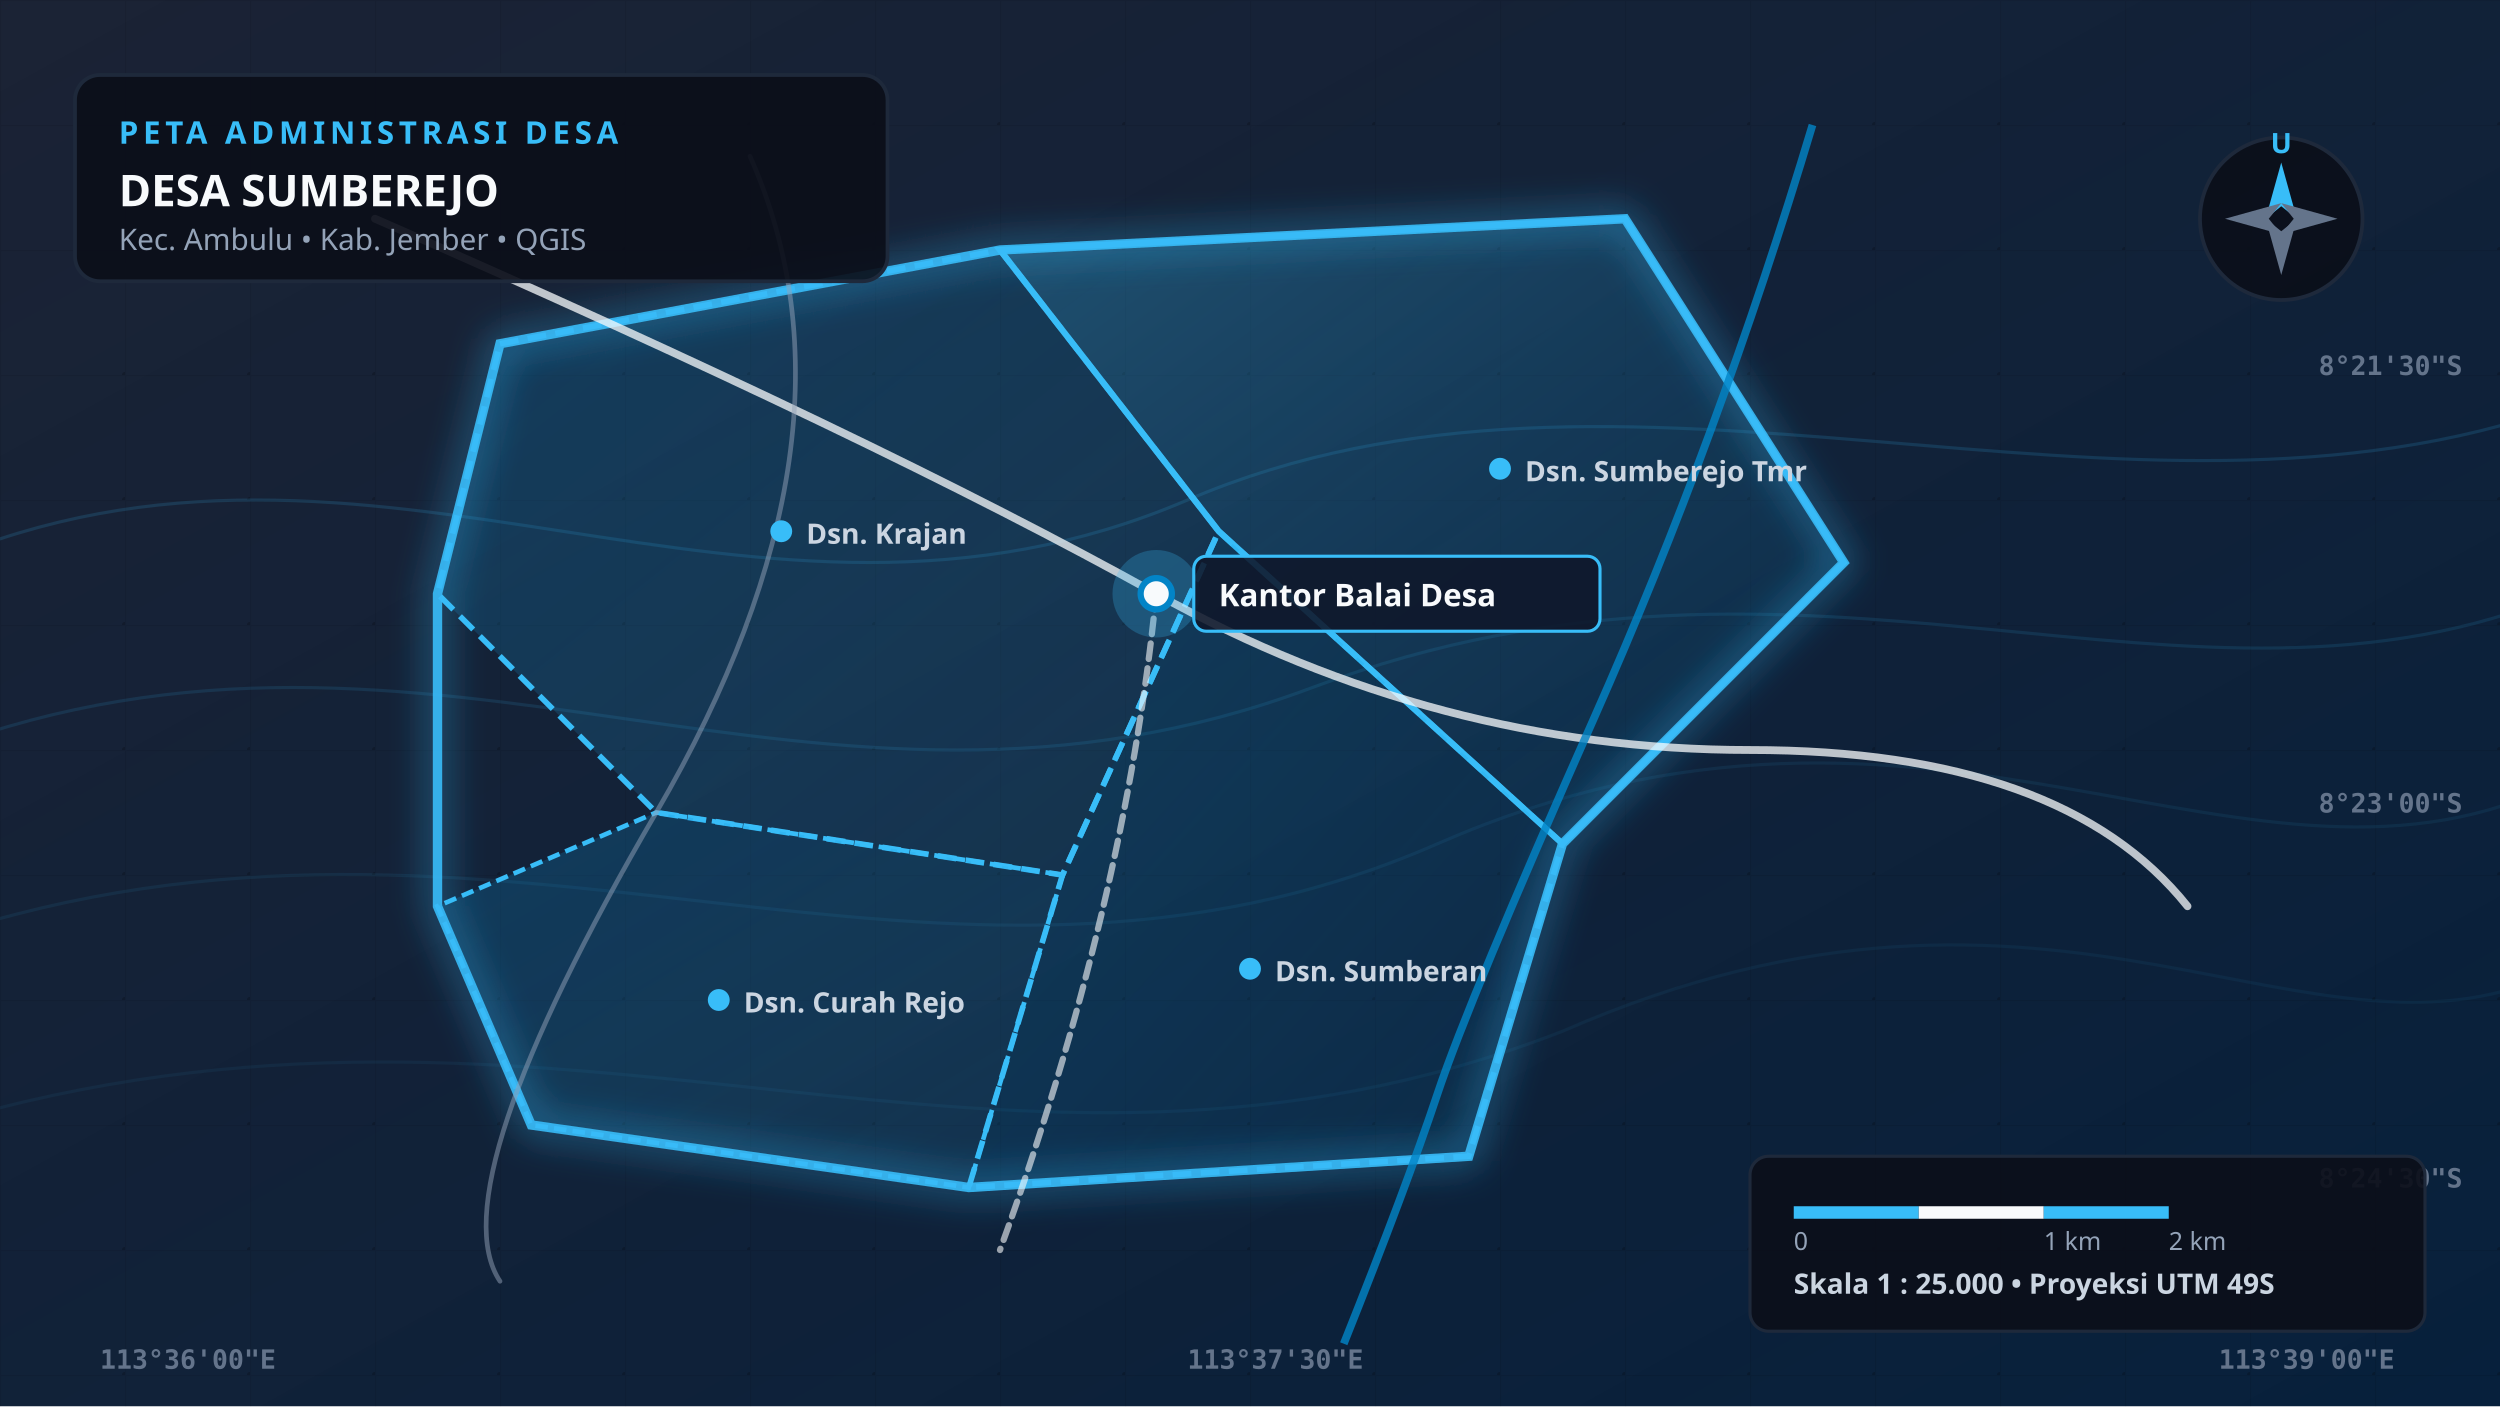
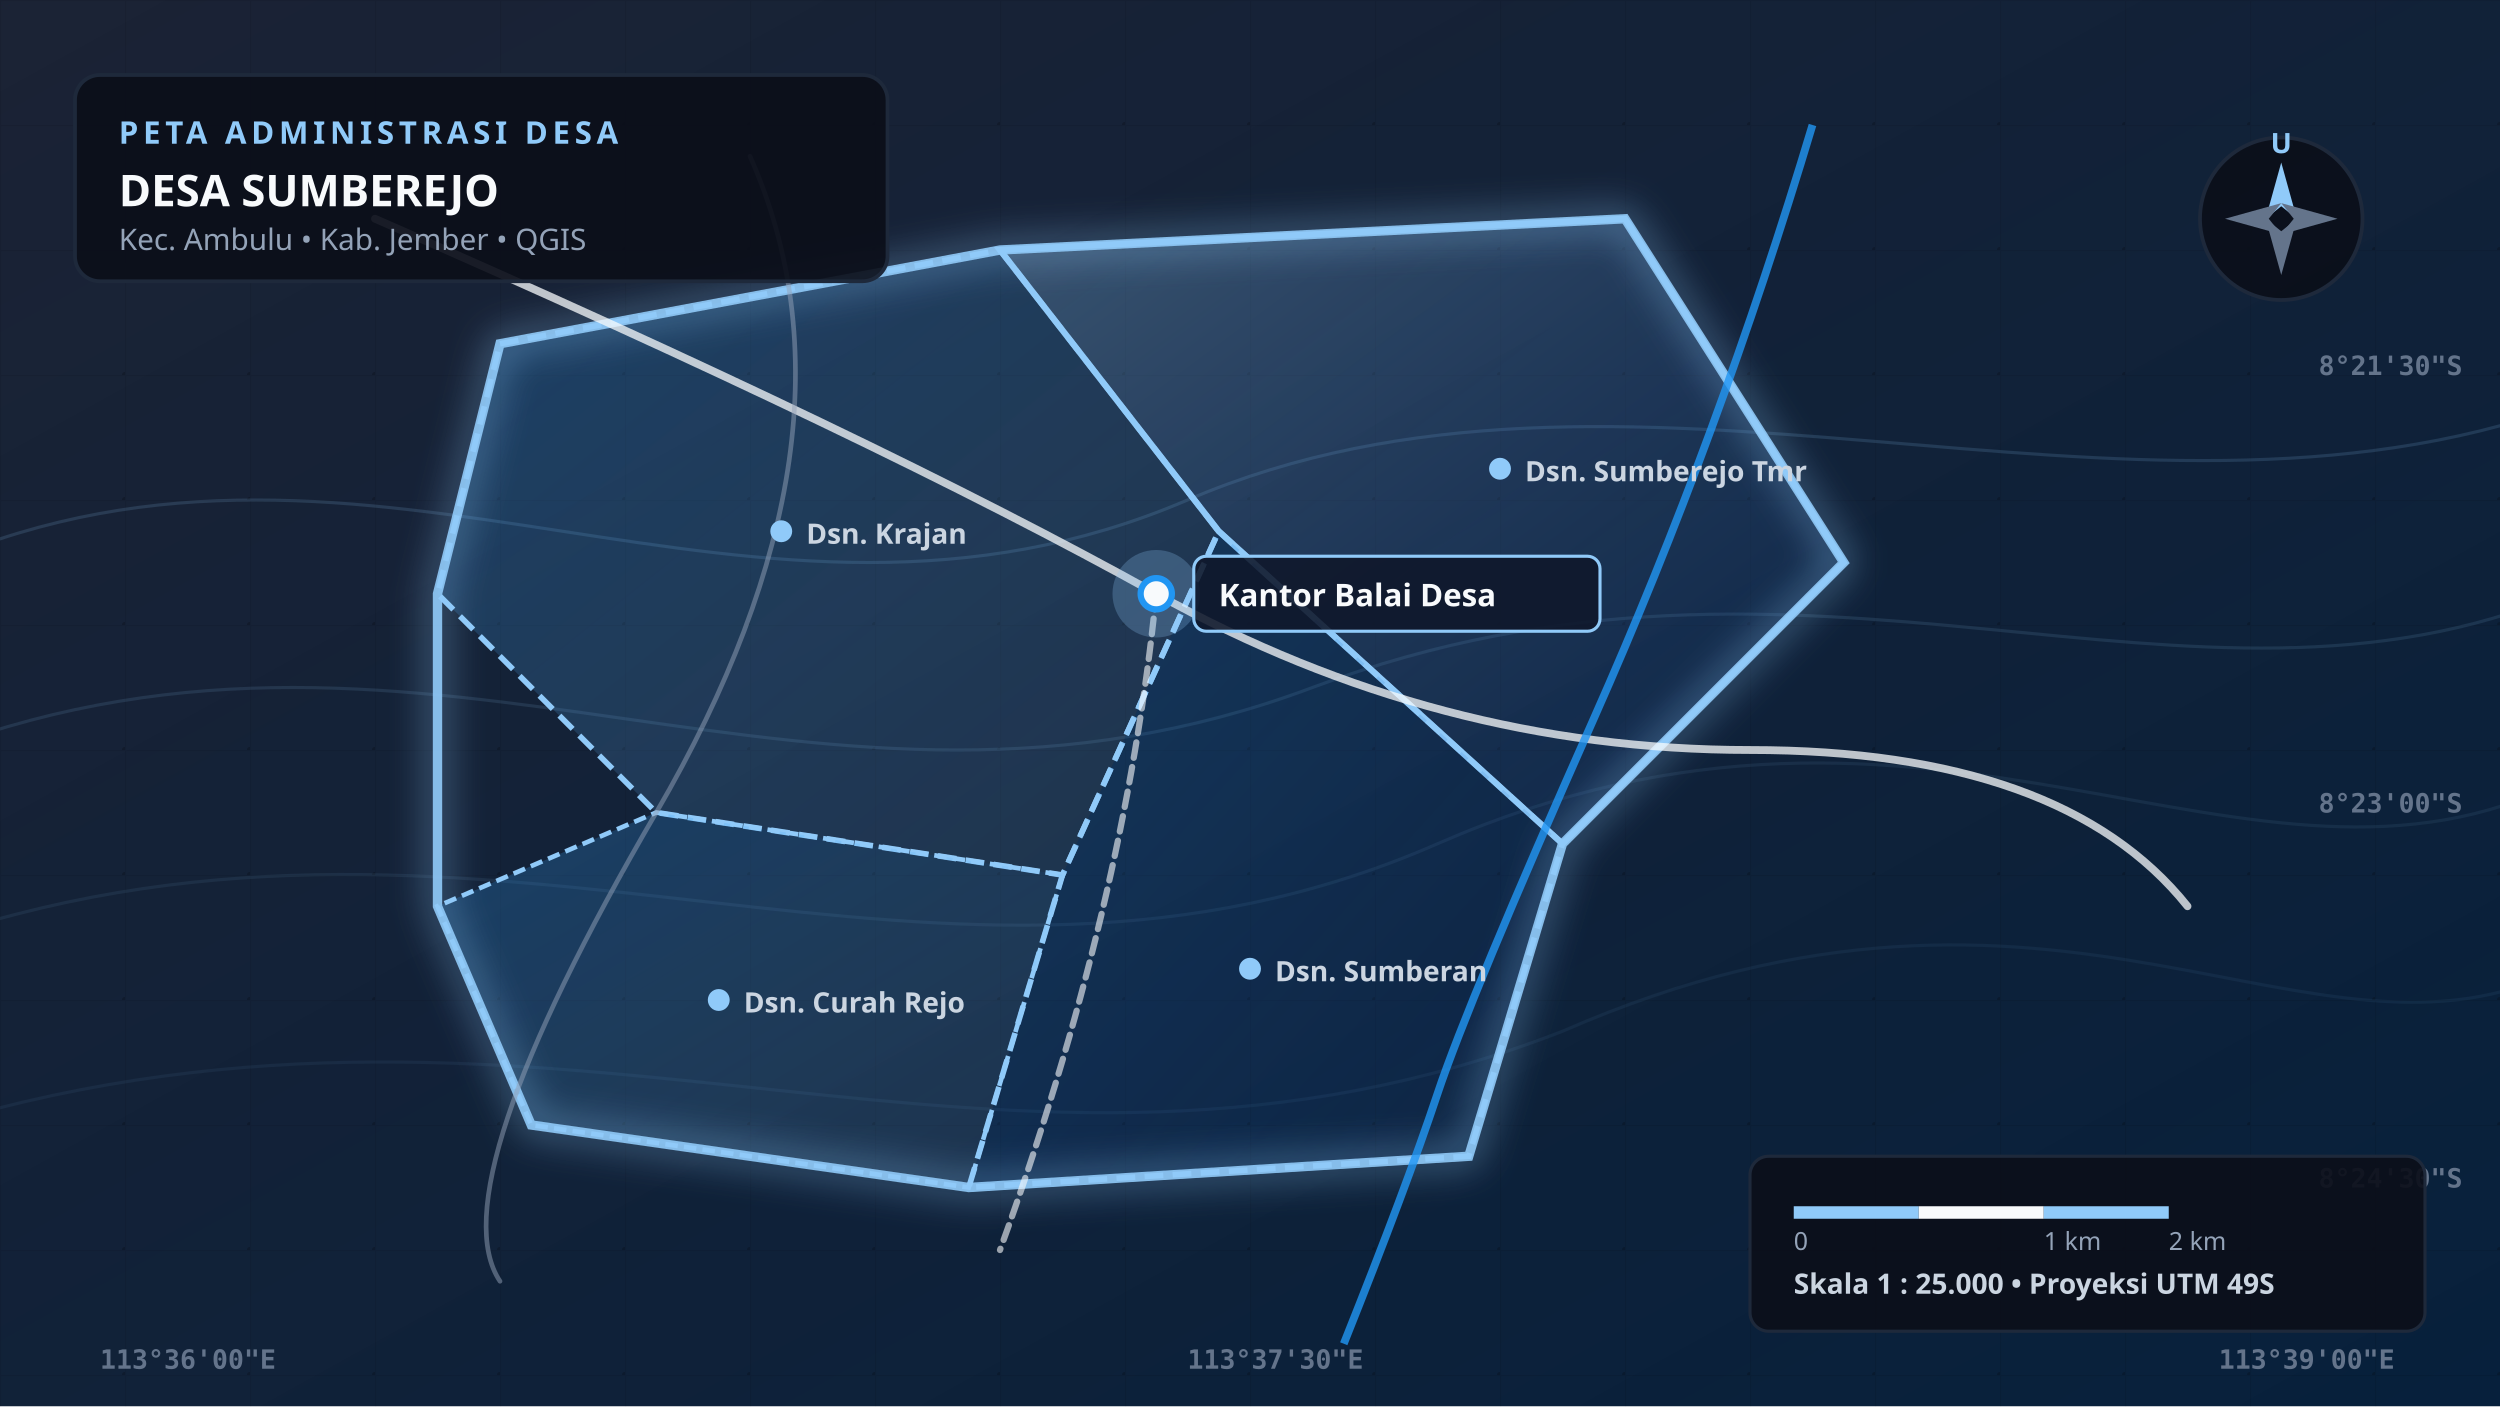
<svg xmlns="http://www.w3.org/2000/svg" viewBox="0 0 800 450" fill="none" class="gis-map-svg">
  <defs>
    <pattern id="gis-grid" width="40" height="40" patternUnits="userSpaceOnUse">
      <path d="M 40 0 L 0 0 0 40" fill="none" stroke="currentColor" stroke-width="0.75" stroke-opacity="0.08" />
      <circle cx="40" cy="40" r="1" fill="currentColor" fill-opacity="0.2" />
    </pattern>
    <linearGradient id="map-bg" x1="0%" y1="0%" x2="100%" y2="100%">
      <stop offset="0%" stop-color="#0f172a" stop-opacity="0.95" />
      <stop offset="100%" stop-color="#021c38" stop-opacity="0.98" />
    </linearGradient>
    <linearGradient id="poly-grad-1" x1="0%" y1="0%" x2="100%" y2="100%">
-       <stop offset="0%" stop-color="#0284c7" stop-opacity="0.25" />
-       <stop offset="100%" stop-color="#38bdf8" stop-opacity="0.10" />
+       <stop offset="0%" stop-color="#2196F3" stop-opacity="0.25" />
+       <stop offset="100%" stop-color="#90CAF9" stop-opacity="0.10" />
    </linearGradient>
    <linearGradient id="poly-grad-2" x1="0%" y1="0%" x2="100%" y2="100%">
-       <stop offset="0%" stop-color="#38bdf8" stop-opacity="0.30" />
-       <stop offset="100%" stop-color="#0369a1" stop-opacity="0.12" />
+       <stop offset="0%" stop-color="#90CAF9" stop-opacity="0.30" />
+       <stop offset="100%" stop-color="#0D47A1" stop-opacity="0.12" />
    </linearGradient>
    <linearGradient id="poly-grad-3" x1="0%" y1="0%" x2="100%" y2="100%">
-       <stop offset="0%" stop-color="#0ea5e9" stop-opacity="0.22" />
-       <stop offset="100%" stop-color="#0284c7" stop-opacity="0.08" />
+       <stop offset="0%" stop-color="#2196F3" stop-opacity="0.22" />
+       <stop offset="100%" stop-color="#0D47A1" stop-opacity="0.08" />
    </linearGradient>
    <filter id="gis-glow" x="-20%" y="-20%" width="140%" height="140%">
      <feGaussianBlur stdDeviation="6" result="blur" />
      <feComposite in="SourceGraphic" in2="blur" operator="over" />
    </filter>
  </defs>
  <rect width="800" height="450" fill="url(#map-bg)" />
  <rect width="800" height="450" fill="url(#gis-grid)" />
-   <path d="M-20 180 C 120 120, 240 220, 380 160 C 520 100, 680 180, 820 130" stroke="#38bdf8" stroke-width="1" stroke-opacity="0.15" fill="none" />
-   <path d="M-20 240 C 140 180, 260 280, 420 220 C 580 160, 700 240, 820 190" stroke="#38bdf8" stroke-width="1" stroke-opacity="0.12" fill="none" />
-   <path d="M-20 300 C 160 240, 300 340, 460 270 C 620 200, 720 300, 820 250" stroke="#38bdf8" stroke-width="1" stroke-opacity="0.08" fill="none" />
-   <path d="M-20 360 C 180 300, 320 400, 500 330 C 660 260, 740 350, 820 310" stroke="#38bdf8" stroke-width="1" stroke-opacity="0.06" fill="none" />
-   <polygon points="160,110 320,80 390,170 340,280 210,260 140,190" fill="url(#poly-grad-1)" stroke="#38bdf8" stroke-width="1.8" stroke-dasharray="6 3" />
-   <polygon points="320,80 520,70 590,180 500,270 390,170" fill="url(#poly-grad-2)" stroke="#38bdf8" stroke-width="2" />
-   <polygon points="390,170 500,270 470,370 310,380 340,280" fill="url(#poly-grad-3)" stroke="#38bdf8" stroke-width="1.8" stroke-dasharray="6 3" />
-   <polygon points="210,260 340,280 310,380 170,360 140,290" fill="url(#poly-grad-1)" stroke="#38bdf8" stroke-width="1.5" stroke-dasharray="4 2" />
-   <polygon points="160,110 320,80 520,70 590,180 500,270 470,370 310,380 170,360 140,290 140,190" fill="none" stroke="#38bdf8" stroke-width="3" filter="url(#gis-glow)" stroke-opacity="0.9" />
+   <path d="M-20 180 C 120 120, 240 220, 380 160 C 520 100, 680 180, 820 130" stroke="#90CAF9" stroke-width="1" stroke-opacity="0.15" fill="none" />
+   <path d="M-20 240 C 140 180, 260 280, 420 220 C 580 160, 700 240, 820 190" stroke="#90CAF9" stroke-width="1" stroke-opacity="0.12" fill="none" />
+   <path d="M-20 300 C 160 240, 300 340, 460 270 C 620 200, 720 300, 820 250" stroke="#90CAF9" stroke-width="1" stroke-opacity="0.08" fill="none" />
+   <path d="M-20 360 C 180 300, 320 400, 500 330 C 660 260, 740 350, 820 310" stroke="#90CAF9" stroke-width="1" stroke-opacity="0.06" fill="none" />
+   <polygon points="160,110 320,80 390,170 340,280 210,260 140,190" fill="url(#poly-grad-1)" stroke="#90CAF9" stroke-width="1.8" stroke-dasharray="6 3" />
+   <polygon points="320,80 520,70 590,180 500,270 390,170" fill="url(#poly-grad-2)" stroke="#90CAF9" stroke-width="2" />
+   <polygon points="390,170 500,270 470,370 310,380 340,280" fill="url(#poly-grad-3)" stroke="#90CAF9" stroke-width="1.8" stroke-dasharray="6 3" />
+   <polygon points="210,260 340,280 310,380 170,360 140,290" fill="url(#poly-grad-1)" stroke="#90CAF9" stroke-width="1.5" stroke-dasharray="4 2" />
+   <polygon points="160,110 320,80 520,70 590,180 500,270 470,370 310,380 170,360 140,290 140,190" fill="none" stroke="#90CAF9" stroke-width="3" filter="url(#gis-glow)" stroke-opacity="0.9" />
  <path d="M 120 70 Q 280 140 370 190 T 560 240 T 700 290" stroke="#f8fafc" stroke-width="2.5" stroke-opacity="0.75" fill="none" stroke-linecap="round" />
  <path d="M 370 190 Q 360 290 320 400" stroke="#f8fafc" stroke-width="2" stroke-opacity="0.6" fill="none" stroke-linecap="round" stroke-dasharray="5 3" />
  <path d="M 240 50 Q 280 140 210 260 T 160 410" stroke="#94a3b8" stroke-width="1.5" stroke-opacity="0.5" fill="none" stroke-linecap="round" />
-   <path d="M 580 40 Q 550 140 510 230 T 460 350 T 430 430" stroke="#0284c7" stroke-width="2.5" stroke-opacity="0.8" fill="none" />
+   <path d="M 580 40 Q 550 140 510 230 T 460 350 T 430 430" stroke="#2196F3" stroke-width="2.5" stroke-opacity="0.8" fill="none" />
  <g transform="translate(370, 190)">
-     <circle r="14" fill="#38bdf8" fill-opacity="0.25">
+     <circle r="14" fill="#90CAF9" fill-opacity="0.25">
      <animate attributeName="r" values="10;18;10" dur="3s" repeatCount="indefinite" />
      <animate attributeName="fill-opacity" values="0.3;0.05;0.3" dur="3s" repeatCount="indefinite" />
    </circle>
-     <circle r="5" fill="#f8fafc" stroke="#0284c7" stroke-width="2" />
-     <rect x="12" y="-12" width="130" height="24" rx="4" fill="#0f172a" fill-opacity="0.88" stroke="#38bdf8" stroke-width="1" />
+     <circle r="5" fill="#f8fafc" stroke="#2196F3" stroke-width="2" />
+     <rect x="12" y="-12" width="130" height="24" rx="4" fill="#0f172a" fill-opacity="0.88" stroke="#90CAF9" stroke-width="1" />
    <text x="20" y="4" fill="#f8fafc" font-size="10" font-family="'Quicksand', sans-serif" font-weight="700">Kantor Balai Desa</text>
  </g>
  <g transform="translate(250, 170)">
-     <circle r="3.5" fill="#38bdf8" />
+     <circle r="3.5" fill="#90CAF9" />
    <text x="8" y="4" fill="#cbd5e1" font-size="9" font-family="'Quicksand', sans-serif" font-weight="600">Dsn. Krajan</text>
  </g>
  <g transform="translate(480, 150)">
-     <circle r="3.5" fill="#38bdf8" />
+     <circle r="3.5" fill="#90CAF9" />
    <text x="8" y="4" fill="#cbd5e1" font-size="9" font-family="'Quicksand', sans-serif" font-weight="600">Dsn. Sumberejo Tmr</text>
  </g>
  <g transform="translate(400, 310)">
-     <circle r="3.5" fill="#38bdf8" />
+     <circle r="3.5" fill="#90CAF9" />
    <text x="8" y="4" fill="#cbd5e1" font-size="9" font-family="'Quicksand', sans-serif" font-weight="600">Dsn. Sumberan</text>
  </g>
  <g transform="translate(230, 320)">
-     <circle r="3.5" fill="#38bdf8" />
+     <circle r="3.5" fill="#90CAF9" />
    <text x="8" y="4" fill="#cbd5e1" font-size="9" font-family="'Quicksand', sans-serif" font-weight="600">Dsn. Curah Rejo</text>
  </g>
  <g transform="translate(24, 24)">
    <rect width="260" height="66" rx="8" fill="#0b0f19" fill-opacity="0.92" stroke="#1e293b" stroke-width="1.2" />
-     <text x="14" y="22" fill="#38bdf8" font-size="10" font-family="'Quicksand', sans-serif" font-weight="800" letter-spacing="1.5">PETA ADMINISTRASI DESA</text>
+     <text x="14" y="22" fill="#90CAF9" font-size="10" font-family="'Quicksand', sans-serif" font-weight="800" letter-spacing="1.5">PETA ADMINISTRASI DESA</text>
    <text x="14" y="42" fill="#f8fafc" font-size="14" font-family="'Quicksand', sans-serif" font-weight="700">DESA SUMBEREJO</text>
    <text x="14" y="56" fill="#94a3b8" font-size="9.5" font-family="'Quicksand', sans-serif">Kec. Ambulu • Kab. Jember • QGIS</text>
  </g>
  <g transform="translate(730, 70)">
    <circle r="26" fill="#0b0f19" fill-opacity="0.9" stroke="#1e293b" stroke-width="1.2" />
-     <polygon points="0,-18 5,0 0,-4 -5,0" fill="#38bdf8" />
+     <polygon points="0,-18 5,0 0,-4 -5,0" fill="#90CAF9" />
    <polygon points="0,18 5,0 0,4 -5,0" fill="#64748b" />
    <polygon points="18,0 0,5 4,0 0,-5" fill="#64748b" />
    <polygon points="-18,0 0,5 -4,0 0,-5" fill="#64748b" />
-     <text x="0" y="-21" text-anchor="middle" fill="#38bdf8" font-size="9" font-family="'Quicksand', sans-serif" font-weight="800">U</text>
+     <text x="0" y="-21" text-anchor="middle" fill="#90CAF9" font-size="9" font-family="'Quicksand', sans-serif" font-weight="800">U</text>
  </g>
  <g fill="#64748b" font-size="8.5" font-family="'Quicksand', monospace" font-weight="600">
    <text x="32" y="438">113°36'00"E</text>
    <text x="380" y="438">113°37'30"E</text>
    <text x="710" y="438">113°39'00"E</text>
    <text x="788" y="120" text-anchor="end">8°21'30"S</text>
    <text x="788" y="260" text-anchor="end">8°23'00"S</text>
    <text x="788" y="380" text-anchor="end">8°24'30"S</text>
  </g>
  <g transform="translate(560, 370)">
    <rect width="216" height="56" rx="6" fill="#0b0f19" fill-opacity="0.92" stroke="#1e293b" stroke-width="1" />
-     <rect x="14" y="16" width="40" height="4" fill="#38bdf8" />
+     <rect x="14" y="16" width="40" height="4" fill="#90CAF9" />
    <rect x="54" y="16" width="40" height="4" fill="#f8fafc" />
-     <rect x="94" y="16" width="40" height="4" fill="#38bdf8" />
+     <rect x="94" y="16" width="40" height="4" fill="#90CAF9" />
    <text x="14" y="30" fill="#94a3b8" font-size="8" font-family="'Quicksand', sans-serif">0</text>
    <text x="94" y="30" fill="#94a3b8" font-size="8" font-family="'Quicksand', sans-serif">1 km</text>
    <text x="134" y="30" fill="#94a3b8" font-size="8" font-family="'Quicksand', sans-serif">2 km</text>
    <text x="14" y="44" fill="#cbd5e1" font-size="9" font-family="'Quicksand', sans-serif" font-weight="600">Skala 1 : 25.000 • Proyeksi UTM 49S</text>
  </g>
</svg>
